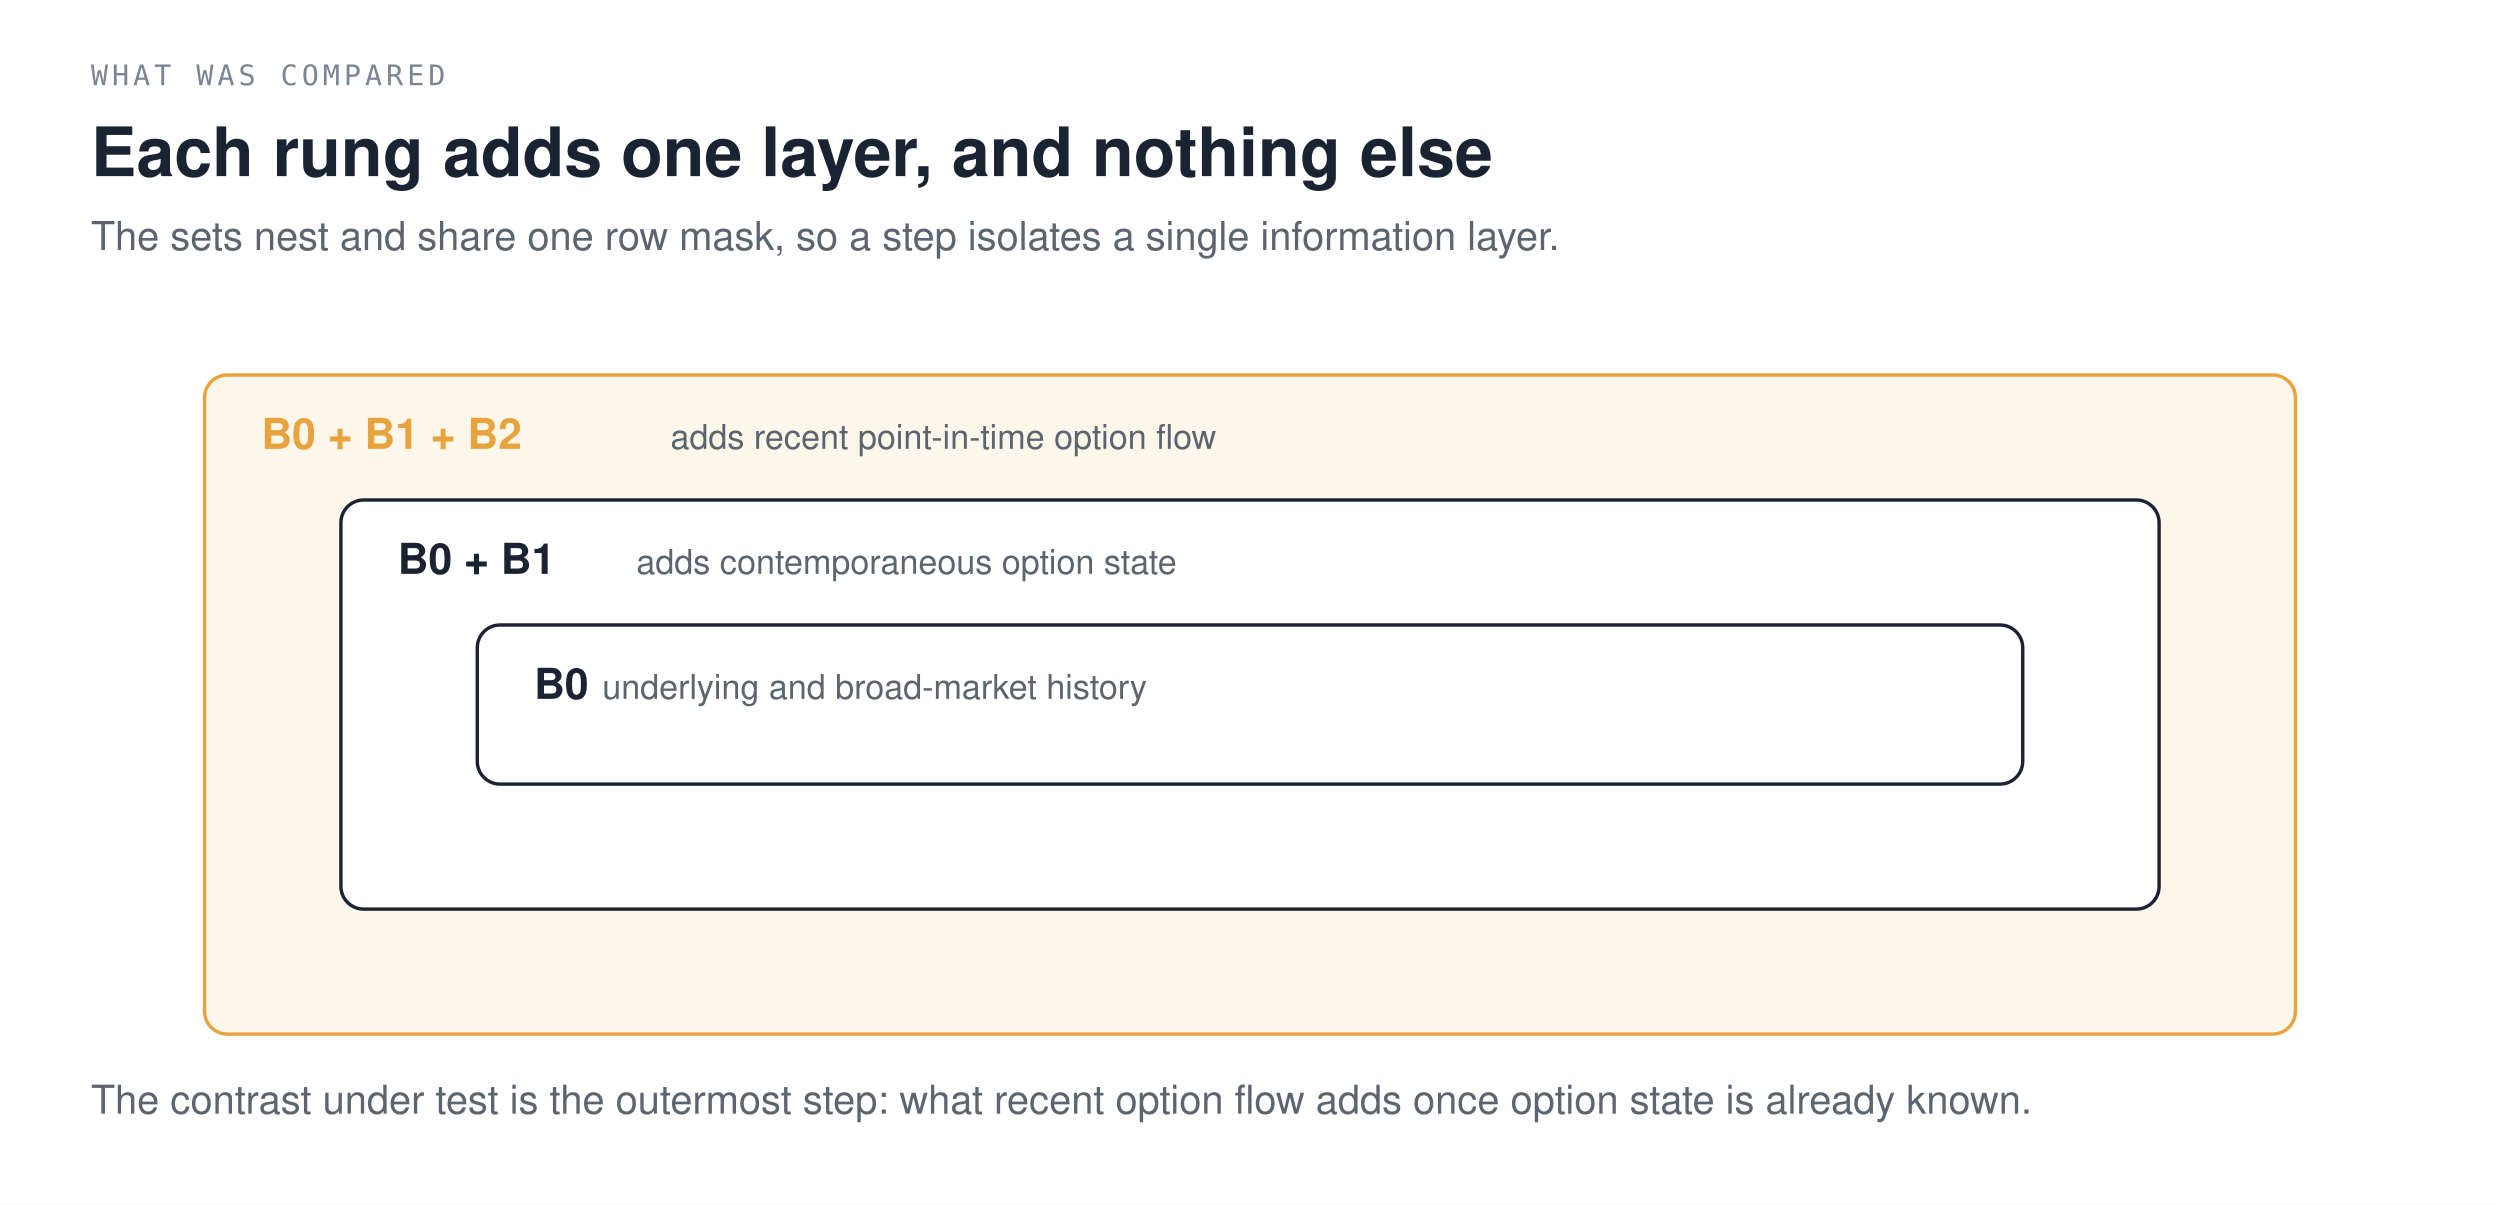
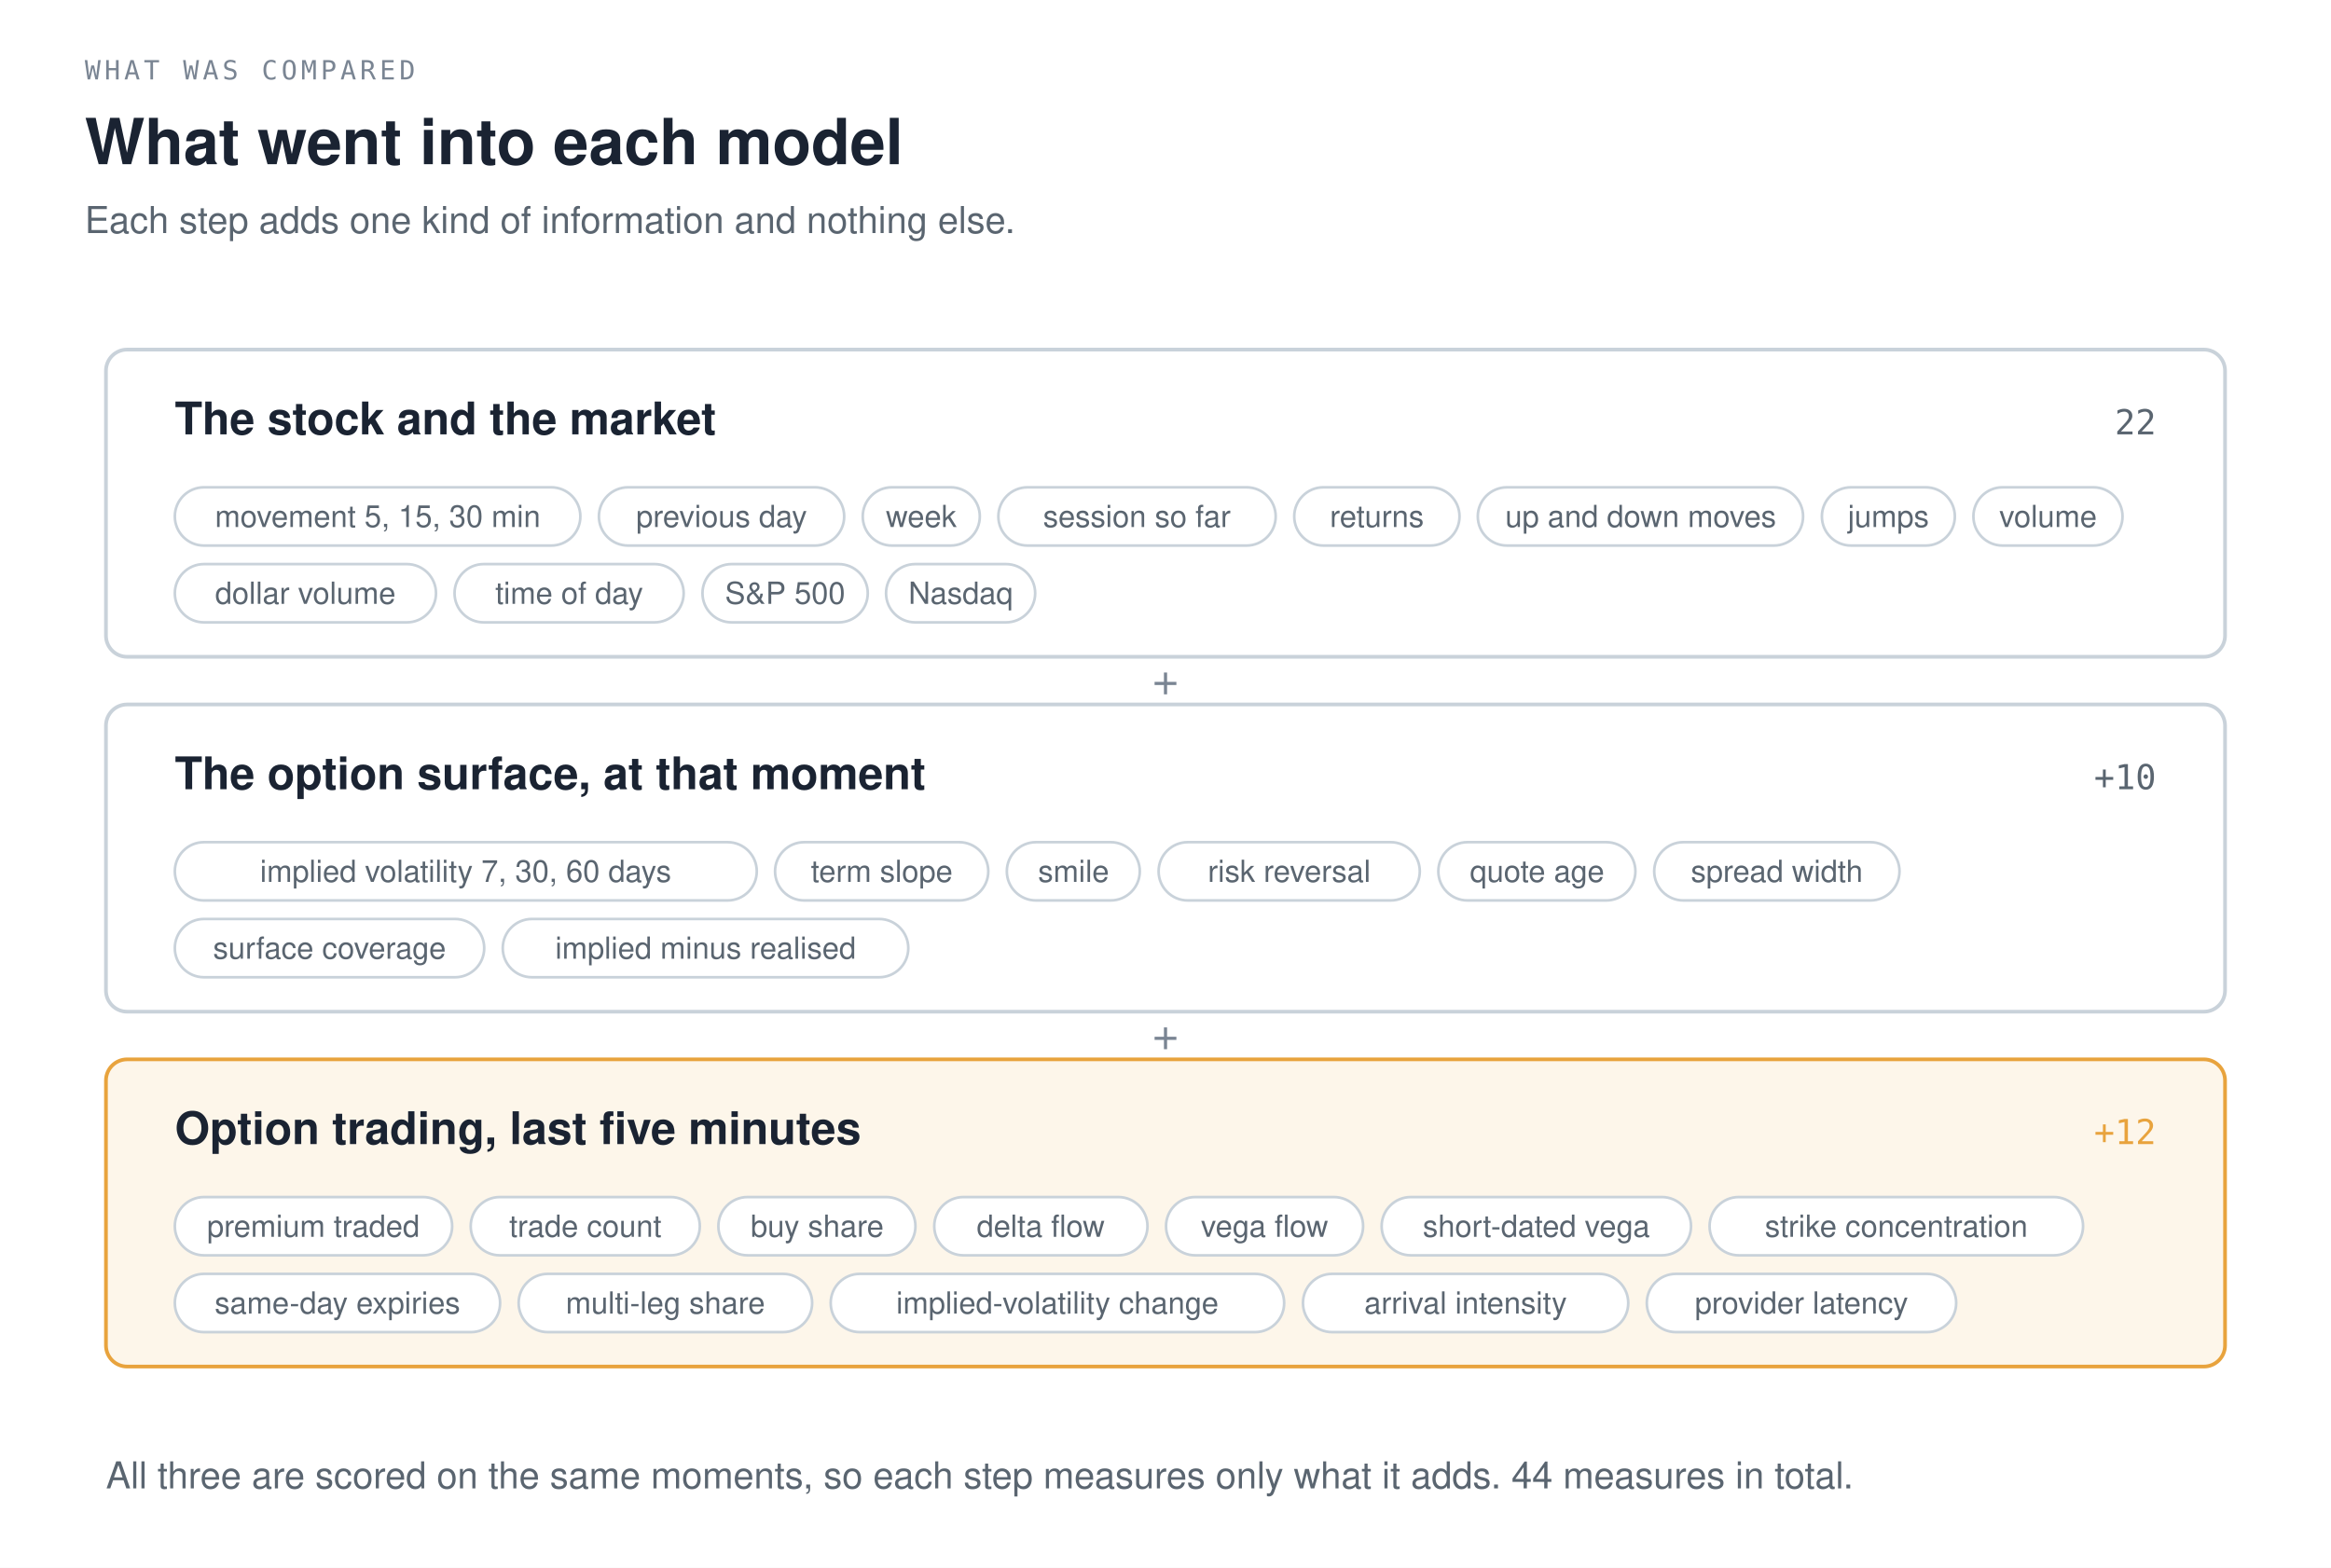
- <svg xmlns="http://www.w3.org/2000/svg" width="880" height="424" viewBox="0 0 880 424" role="img" aria-labelledby="sets-title sets-desc">
+ <svg xmlns="http://www.w3.org/2000/svg" width="880" height="592" viewBox="0 0 880 592" role="img" aria-labelledby="information-sets-title information-sets-desc">
  <defs>
    <marker id="head" markerWidth="8" markerHeight="6" refX="7" refY="3" orient="auto">
      <polygon points="0 0, 8 3, 0 6" fill="#5a6570" />
    </marker>
    <marker id="head-accent" markerWidth="8" markerHeight="6" refX="7" refY="3" orient="auto">
      <polygon points="0 0, 8 3, 0 6" fill="#e8a33d" />
    </marker>
    <marker id="head-link" markerWidth="8" markerHeight="6" refX="7" refY="3" orient="auto">
      <polygon points="0 0, 8 3, 0 6" fill="#123c69" />
    </marker>
  </defs>
  <rect width="100%" height="100%" fill="#ffffff" />
-   <rect x="72" y="132" width="736" height="232" rx="8" fill="#fdf6ea" stroke="#e8a33d" stroke-width="1.2" />
-   <rect x="120" y="176" width="640" height="144" rx="8" fill="#ffffff" stroke="#1a2332" stroke-width="1.2" />
-   <rect x="168" y="220" width="544" height="56" rx="8" fill="#ffffff" stroke="#1a2332" stroke-width="1.2" />
+   <rect x="40" y="132" width="800" height="116" rx="8" fill="#ffffff" stroke="#c9d2da" stroke-width="1.4" />
+   <text x="440" y="262" fill="#7a8593" font-family="'Segoe UI',Helvetica,Arial,sans-serif" font-size="17" text-anchor="middle">+</text>
+   <rect x="40" y="266" width="800" height="116" rx="8" fill="#ffffff" stroke="#c9d2da" stroke-width="1.4" />
+   <text x="440" y="396" fill="#7a8593" font-family="'Segoe UI',Helvetica,Arial,sans-serif" font-size="17" text-anchor="middle">+</text>
+   <rect x="40" y="400" width="800" height="116" rx="8" fill="#fdf6ea" stroke="#e8a33d" stroke-width="1.4" />
  <text x="32" y="30" fill="#7a8593" font-family="'Cascadia Mono','SF Mono',Consolas,monospace" font-size="10" letter-spacing="0.14em">WHAT WAS COMPARED</text>
-   <text x="32" y="62" fill="#1a2332" font-family="'Segoe UI',Helvetica,Arial,sans-serif" font-size="24" font-weight="600">Each rung adds one layer, and nothing else</text>
-   <text x="32" y="88" fill="#5a6570" font-family="'Segoe UI',Helvetica,Arial,sans-serif" font-size="14">The sets nest and share one row mask, so a step isolates a single information layer.</text>
-   <text x="92" y="158" fill="#e8a33d" font-family="'Segoe UI',Helvetica,Arial,sans-serif" font-size="15" font-weight="600">B0 + B1 + B2</text>
-   <text x="236" y="158" fill="#5a6570" font-family="'Segoe UI',Helvetica,Arial,sans-serif" font-size="12">adds recent point-in-time option flow</text>
-   <text x="140" y="202" fill="#1a2332" font-family="'Segoe UI',Helvetica,Arial,sans-serif" font-size="15" font-weight="600">B0 + B1</text>
-   <text x="224" y="202" fill="#5a6570" font-family="'Segoe UI',Helvetica,Arial,sans-serif" font-size="12">adds contemporaneous option state</text>
-   <text x="188" y="246" fill="#1a2332" font-family="'Segoe UI',Helvetica,Arial,sans-serif" font-size="15" font-weight="600">B0</text>
-   <text x="212" y="246" fill="#5a6570" font-family="'Segoe UI',Helvetica,Arial,sans-serif" font-size="12">underlying and broad-market history</text>
-   <text x="32" y="392" fill="#5a6570" font-family="'Segoe UI',Helvetica,Arial,sans-serif" font-size="14">The contrast under test is the outermost step: what recent option flow adds once option state is already known.</text>
+   <text x="32" y="62" fill="#1a2332" font-family="'Segoe UI',Helvetica,Arial,sans-serif" font-size="24" font-weight="600">What went into each model</text>
+   <text x="32" y="88" fill="#5a6570" font-family="'Segoe UI',Helvetica,Arial,sans-serif" font-size="14">Each step adds one kind of information and nothing else.</text>
+   <text x="66" y="164" fill="#1a2332" font-family="'Segoe UI',Helvetica,Arial,sans-serif" font-size="17" font-weight="600">The stock and the market</text>
+   <text x="814" y="164" fill="#5a6570" font-family="'Cascadia Mono','SF Mono',Consolas,monospace" font-size="13" text-anchor="end">22</text>
+   <rect x="66.0" y="184" width="153.1" height="22" rx="11" fill="#ffffff" stroke="#c9d2da" stroke-width="1" />
+   <text x="142.6" y="199" fill="#5a6570" font-family="'Segoe UI',Helvetica,Arial,sans-serif" font-size="11.5" text-anchor="middle">movement 5, 15, 30 min</text>
+   <rect x="226.1" y="184" width="92.6" height="22" rx="11" fill="#ffffff" stroke="#c9d2da" stroke-width="1" />
+   <text x="272.4" y="199" fill="#5a6570" font-family="'Segoe UI',Helvetica,Arial,sans-serif" font-size="11.5" text-anchor="middle">previous day</text>
+   <rect x="325.7" y="184" width="44.2" height="22" rx="11" fill="#ffffff" stroke="#c9d2da" stroke-width="1" />
+   <text x="347.8" y="199" fill="#5a6570" font-family="'Segoe UI',Helvetica,Arial,sans-serif" font-size="11.5" text-anchor="middle">week</text>
+   <rect x="376.9" y="184" width="104.7" height="22" rx="11" fill="#ffffff" stroke="#c9d2da" stroke-width="1" />
+   <text x="429.2" y="199" fill="#5a6570" font-family="'Segoe UI',Helvetica,Arial,sans-serif" font-size="11.5" text-anchor="middle">session so far</text>
+   <rect x="488.6" y="184" width="62.4" height="22" rx="11" fill="#ffffff" stroke="#c9d2da" stroke-width="1" />
+   <text x="519.8" y="199" fill="#5a6570" font-family="'Segoe UI',Helvetica,Arial,sans-serif" font-size="11.5" text-anchor="middle">returns</text>
+   <rect x="557.9" y="184" width="122.8" height="22" rx="11" fill="#ffffff" stroke="#c9d2da" stroke-width="1" />
+   <text x="619.4" y="199" fill="#5a6570" font-family="'Segoe UI',Helvetica,Arial,sans-serif" font-size="11.5" text-anchor="middle">up and down moves</text>
+   <rect x="687.8" y="184" width="50.2" height="22" rx="11" fill="#ffffff" stroke="#c9d2da" stroke-width="1" />
+   <text x="712.9" y="199" fill="#5a6570" font-family="'Segoe UI',Helvetica,Arial,sans-serif" font-size="11.5" text-anchor="middle">jumps</text>
+   <rect x="745.0" y="184" width="56.3" height="22" rx="11" fill="#ffffff" stroke="#c9d2da" stroke-width="1" />
+   <text x="773.2" y="199" fill="#5a6570" font-family="'Segoe UI',Helvetica,Arial,sans-serif" font-size="11.5" text-anchor="middle">volume</text>
+   <rect x="66.0" y="213" width="98.6" height="22" rx="11" fill="#ffffff" stroke="#c9d2da" stroke-width="1" />
+   <text x="115.3" y="228" fill="#5a6570" font-family="'Segoe UI',Helvetica,Arial,sans-serif" font-size="11.5" text-anchor="middle">dollar volume</text>
+   <rect x="171.6" y="213" width="86.5" height="22" rx="11" fill="#ffffff" stroke="#c9d2da" stroke-width="1" />
+   <text x="214.9" y="228" fill="#5a6570" font-family="'Segoe UI',Helvetica,Arial,sans-serif" font-size="11.5" text-anchor="middle">time of day</text>
+   <rect x="265.2" y="213" width="62.4" height="22" rx="11" fill="#ffffff" stroke="#c9d2da" stroke-width="1" />
+   <text x="296.4" y="228" fill="#5a6570" font-family="'Segoe UI',Helvetica,Arial,sans-serif" font-size="11.5" text-anchor="middle">S&amp;P 500</text>
+   <rect x="334.5" y="213" width="56.3" height="22" rx="11" fill="#ffffff" stroke="#c9d2da" stroke-width="1" />
+   <text x="362.7" y="228" fill="#5a6570" font-family="'Segoe UI',Helvetica,Arial,sans-serif" font-size="11.5" text-anchor="middle">Nasdaq</text>
+   <text x="66" y="298" fill="#1a2332" font-family="'Segoe UI',Helvetica,Arial,sans-serif" font-size="17" font-weight="600">The option surface, at that moment</text>
+   <text x="814" y="298" fill="#5a6570" font-family="'Cascadia Mono','SF Mono',Consolas,monospace" font-size="13" text-anchor="end">+10</text>
+   <rect x="66.0" y="318" width="219.7" height="22" rx="11" fill="#ffffff" stroke="#c9d2da" stroke-width="1" />
+   <text x="175.8" y="333" fill="#5a6570" font-family="'Segoe UI',Helvetica,Arial,sans-serif" font-size="11.5" text-anchor="middle">implied volatility 7, 30, 60 days</text>
+   <rect x="292.6" y="318" width="80.5" height="22" rx="11" fill="#ffffff" stroke="#c9d2da" stroke-width="1" />
+   <text x="332.9" y="333" fill="#5a6570" font-family="'Segoe UI',Helvetica,Arial,sans-serif" font-size="11.5" text-anchor="middle">term slope</text>
+   <rect x="380.1" y="318" width="50.2" height="22" rx="11" fill="#ffffff" stroke="#c9d2da" stroke-width="1" />
+   <text x="405.3" y="333" fill="#5a6570" font-family="'Segoe UI',Helvetica,Arial,sans-serif" font-size="11.5" text-anchor="middle">smile</text>
+   <rect x="437.4" y="318" width="98.6" height="22" rx="11" fill="#ffffff" stroke="#c9d2da" stroke-width="1" />
+   <text x="486.7" y="333" fill="#5a6570" font-family="'Segoe UI',Helvetica,Arial,sans-serif" font-size="11.5" text-anchor="middle">risk reversal</text>
+   <rect x="543.0" y="318" width="74.4" height="22" rx="11" fill="#ffffff" stroke="#c9d2da" stroke-width="1" />
+   <text x="580.3" y="333" fill="#5a6570" font-family="'Segoe UI',Helvetica,Arial,sans-serif" font-size="11.5" text-anchor="middle">quote age</text>
+   <rect x="624.5" y="318" width="92.6" height="22" rx="11" fill="#ffffff" stroke="#c9d2da" stroke-width="1" />
+   <text x="670.8" y="333" fill="#5a6570" font-family="'Segoe UI',Helvetica,Arial,sans-serif" font-size="11.5" text-anchor="middle">spread width</text>
+   <rect x="66.0" y="347" width="116.8" height="22" rx="11" fill="#ffffff" stroke="#c9d2da" stroke-width="1" />
+   <text x="124.4" y="362" fill="#5a6570" font-family="'Segoe UI',Helvetica,Arial,sans-serif" font-size="11.5" text-anchor="middle">surface coverage</text>
+   <rect x="189.8" y="347" width="153.1" height="22" rx="11" fill="#ffffff" stroke="#c9d2da" stroke-width="1" />
+   <text x="266.4" y="362" fill="#5a6570" font-family="'Segoe UI',Helvetica,Arial,sans-serif" font-size="11.5" text-anchor="middle">implied minus realised</text>
+   <text x="66" y="432" fill="#1a2332" font-family="'Segoe UI',Helvetica,Arial,sans-serif" font-size="17" font-weight="600">Option trading, last five minutes</text>
+   <text x="814" y="432" fill="#e8a33d" font-family="'Cascadia Mono','SF Mono',Consolas,monospace" font-size="13" text-anchor="end">+12</text>
+   <rect x="66.0" y="452" width="104.7" height="22" rx="11" fill="#ffffff" stroke="#c9d2da" stroke-width="1" />
+   <text x="118.3" y="467" fill="#5a6570" font-family="'Segoe UI',Helvetica,Arial,sans-serif" font-size="11.5" text-anchor="middle">premium traded</text>
+   <rect x="177.7" y="452" width="86.5" height="22" rx="11" fill="#ffffff" stroke="#c9d2da" stroke-width="1" />
+   <text x="221.0" y="467" fill="#5a6570" font-family="'Segoe UI',Helvetica,Arial,sans-serif" font-size="11.5" text-anchor="middle">trade count</text>
+   <rect x="271.2" y="452" width="74.4" height="22" rx="11" fill="#ffffff" stroke="#c9d2da" stroke-width="1" />
+   <text x="308.5" y="467" fill="#5a6570" font-family="'Segoe UI',Helvetica,Arial,sans-serif" font-size="11.5" text-anchor="middle">buy share</text>
+   <rect x="352.7" y="452" width="80.5" height="22" rx="11" fill="#ffffff" stroke="#c9d2da" stroke-width="1" />
+   <text x="392.9" y="467" fill="#5a6570" font-family="'Segoe UI',Helvetica,Arial,sans-serif" font-size="11.5" text-anchor="middle">delta flow</text>
+   <rect x="440.2" y="452" width="74.4" height="22" rx="11" fill="#ffffff" stroke="#c9d2da" stroke-width="1" />
+   <text x="477.4" y="467" fill="#5a6570" font-family="'Segoe UI',Helvetica,Arial,sans-serif" font-size="11.5" text-anchor="middle">vega flow</text>
+   <rect x="521.6" y="452" width="116.8" height="22" rx="11" fill="#ffffff" stroke="#c9d2da" stroke-width="1" />
+   <text x="580.0" y="467" fill="#5a6570" font-family="'Segoe UI',Helvetica,Arial,sans-serif" font-size="11.5" text-anchor="middle">short-dated vega</text>
+   <rect x="645.4" y="452" width="141.0" height="22" rx="11" fill="#ffffff" stroke="#c9d2da" stroke-width="1" />
+   <text x="715.9" y="467" fill="#5a6570" font-family="'Segoe UI',Helvetica,Arial,sans-serif" font-size="11.5" text-anchor="middle">strike concentration</text>
+   <rect x="66.0" y="481" width="122.8" height="22" rx="11" fill="#ffffff" stroke="#c9d2da" stroke-width="1" />
+   <text x="127.4" y="496" fill="#5a6570" font-family="'Segoe UI',Helvetica,Arial,sans-serif" font-size="11.5" text-anchor="middle">same-day expiries</text>
+   <rect x="195.8" y="481" width="110.8" height="22" rx="11" fill="#ffffff" stroke="#c9d2da" stroke-width="1" />
+   <text x="251.2" y="496" fill="#5a6570" font-family="'Segoe UI',Helvetica,Arial,sans-serif" font-size="11.5" text-anchor="middle">multi-leg share</text>
+   <rect x="313.6" y="481" width="171.2" height="22" rx="11" fill="#ffffff" stroke="#c9d2da" stroke-width="1" />
+   <text x="399.2" y="496" fill="#5a6570" font-family="'Segoe UI',Helvetica,Arial,sans-serif" font-size="11.5" text-anchor="middle">implied-volatility change</text>
+   <rect x="491.9" y="481" width="122.8" height="22" rx="11" fill="#ffffff" stroke="#c9d2da" stroke-width="1" />
+   <text x="553.3" y="496" fill="#5a6570" font-family="'Segoe UI',Helvetica,Arial,sans-serif" font-size="11.5" text-anchor="middle">arrival intensity</text>
+   <rect x="621.7" y="481" width="116.8" height="22" rx="11" fill="#ffffff" stroke="#c9d2da" stroke-width="1" />
+   <text x="680.1" y="496" fill="#5a6570" font-family="'Segoe UI',Helvetica,Arial,sans-serif" font-size="11.5" text-anchor="middle">provider latency</text>
+   <text x="40" y="562" fill="#5a6570" font-family="'Segoe UI',Helvetica,Arial,sans-serif" font-size="14">All three are scored on the same moments, so each step measures only what it adds. 44 measures in total.</text>
</svg>
